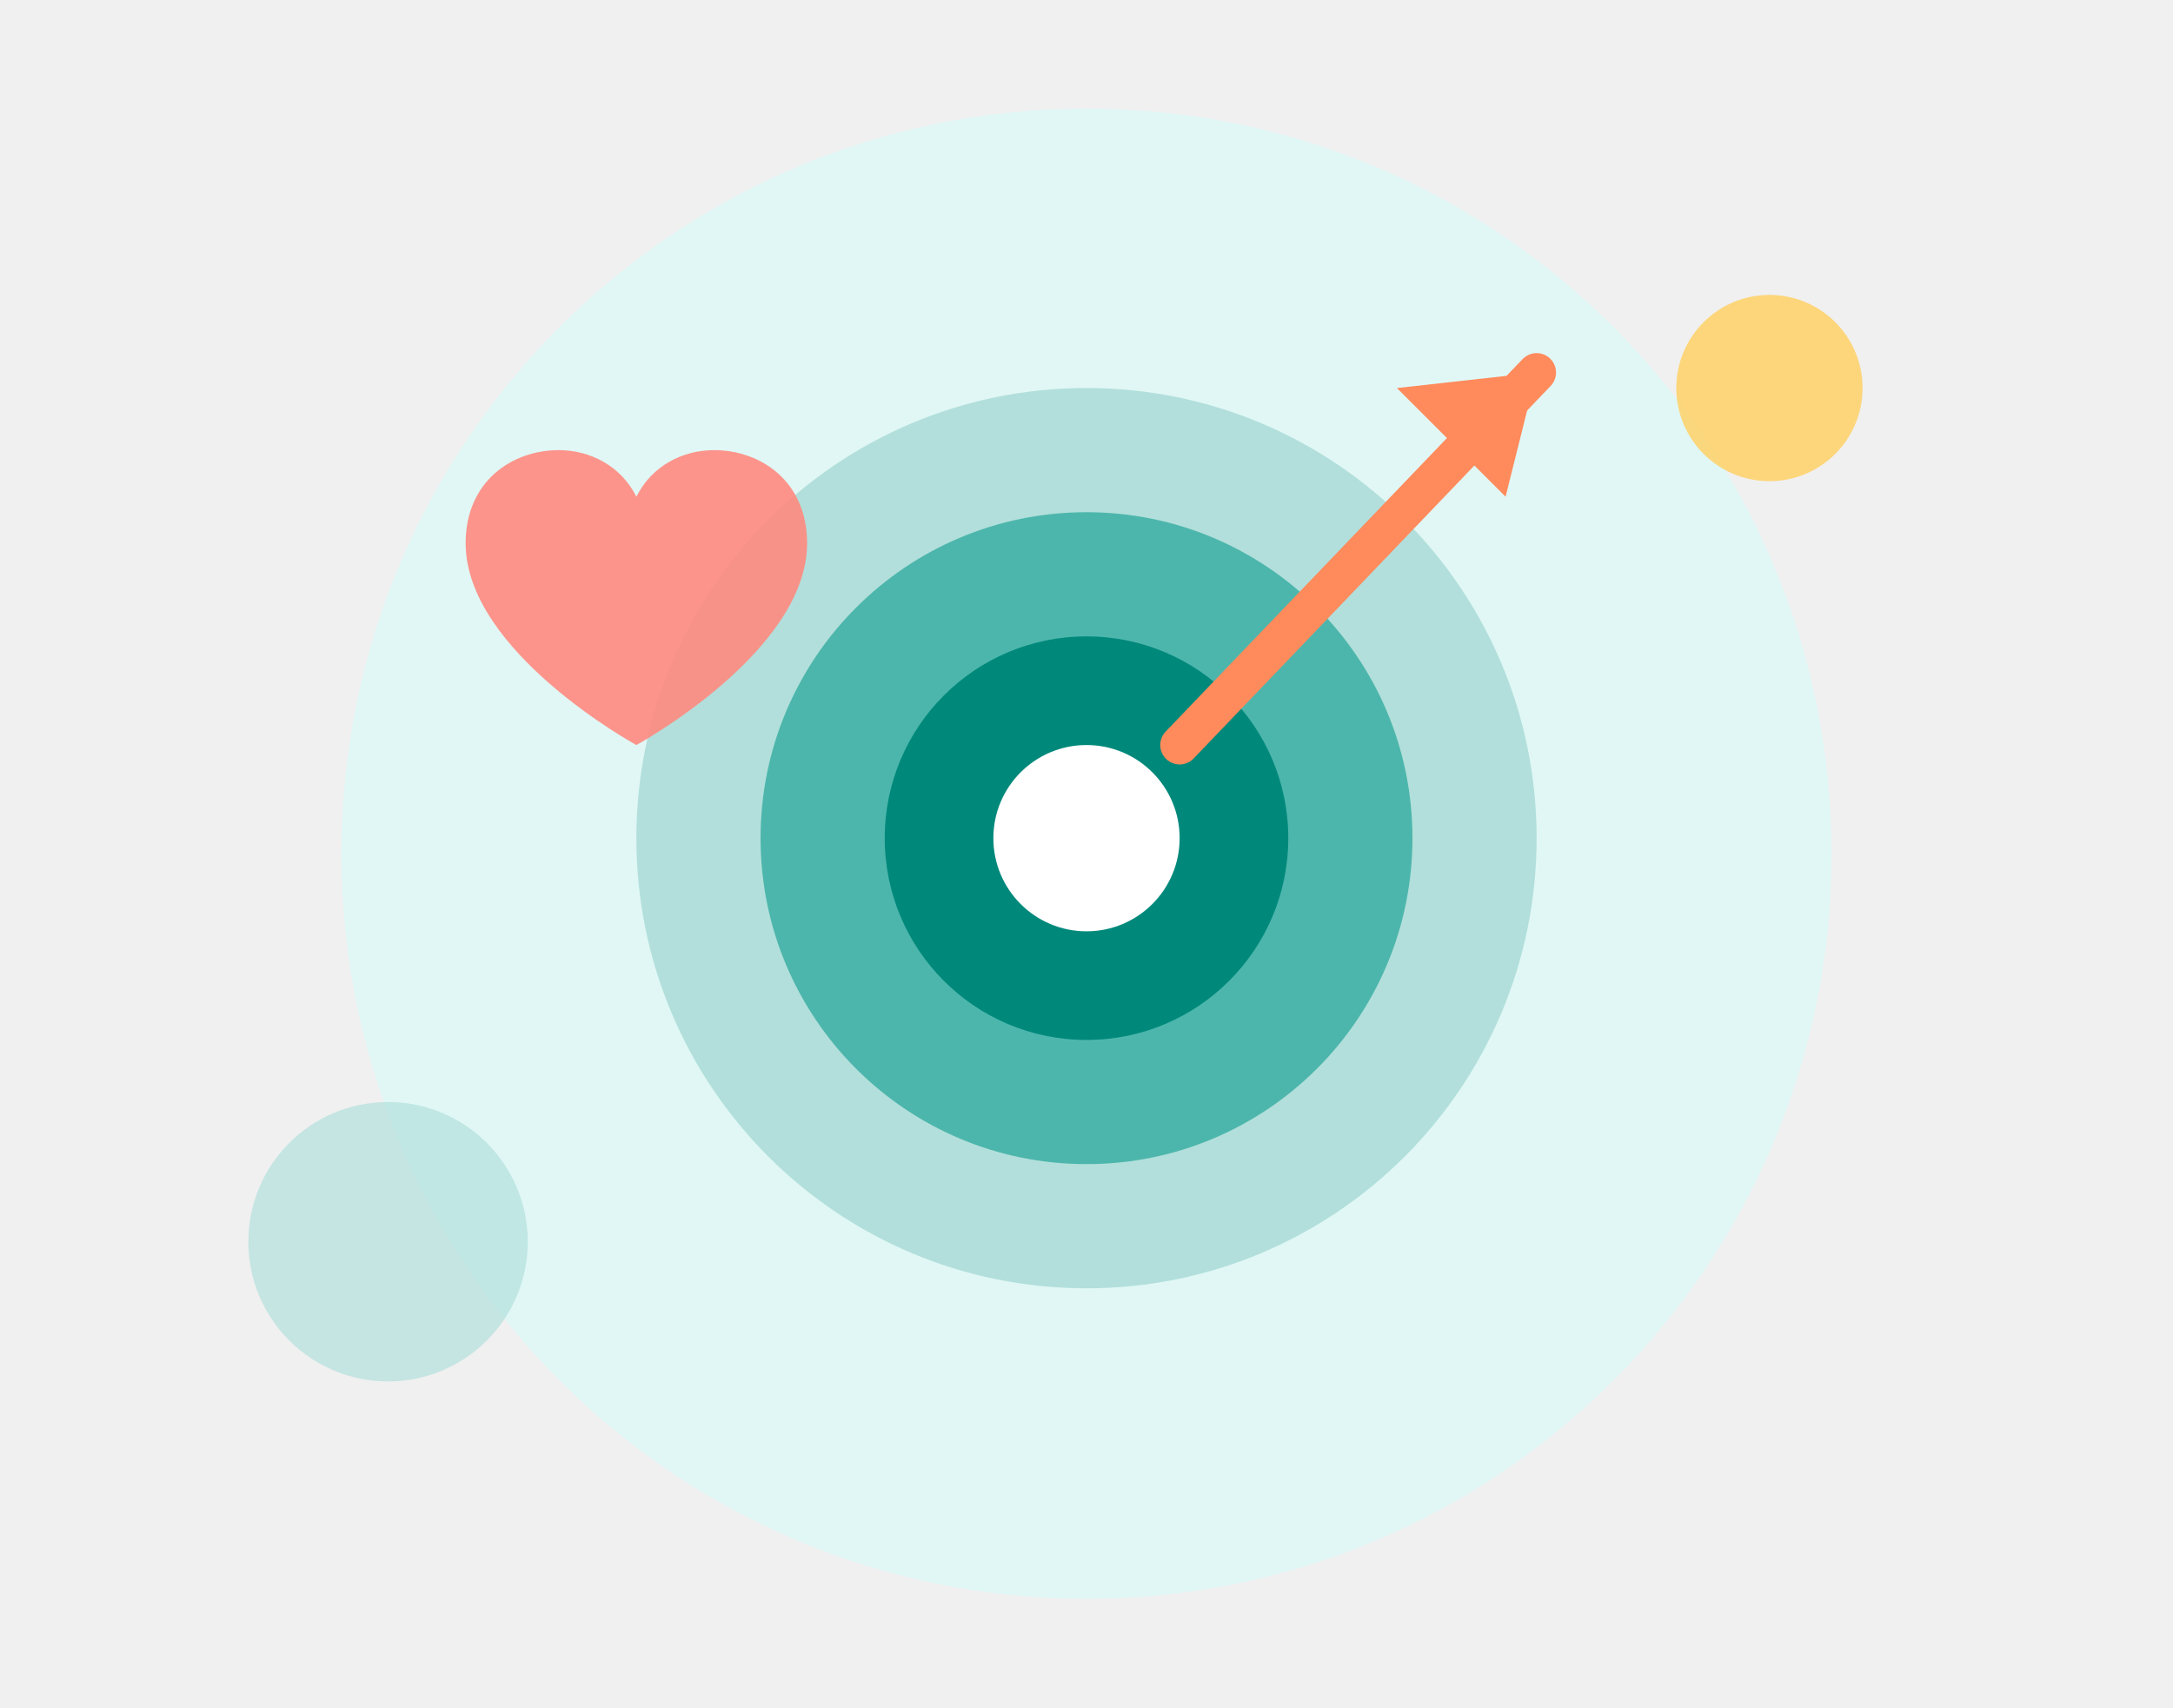
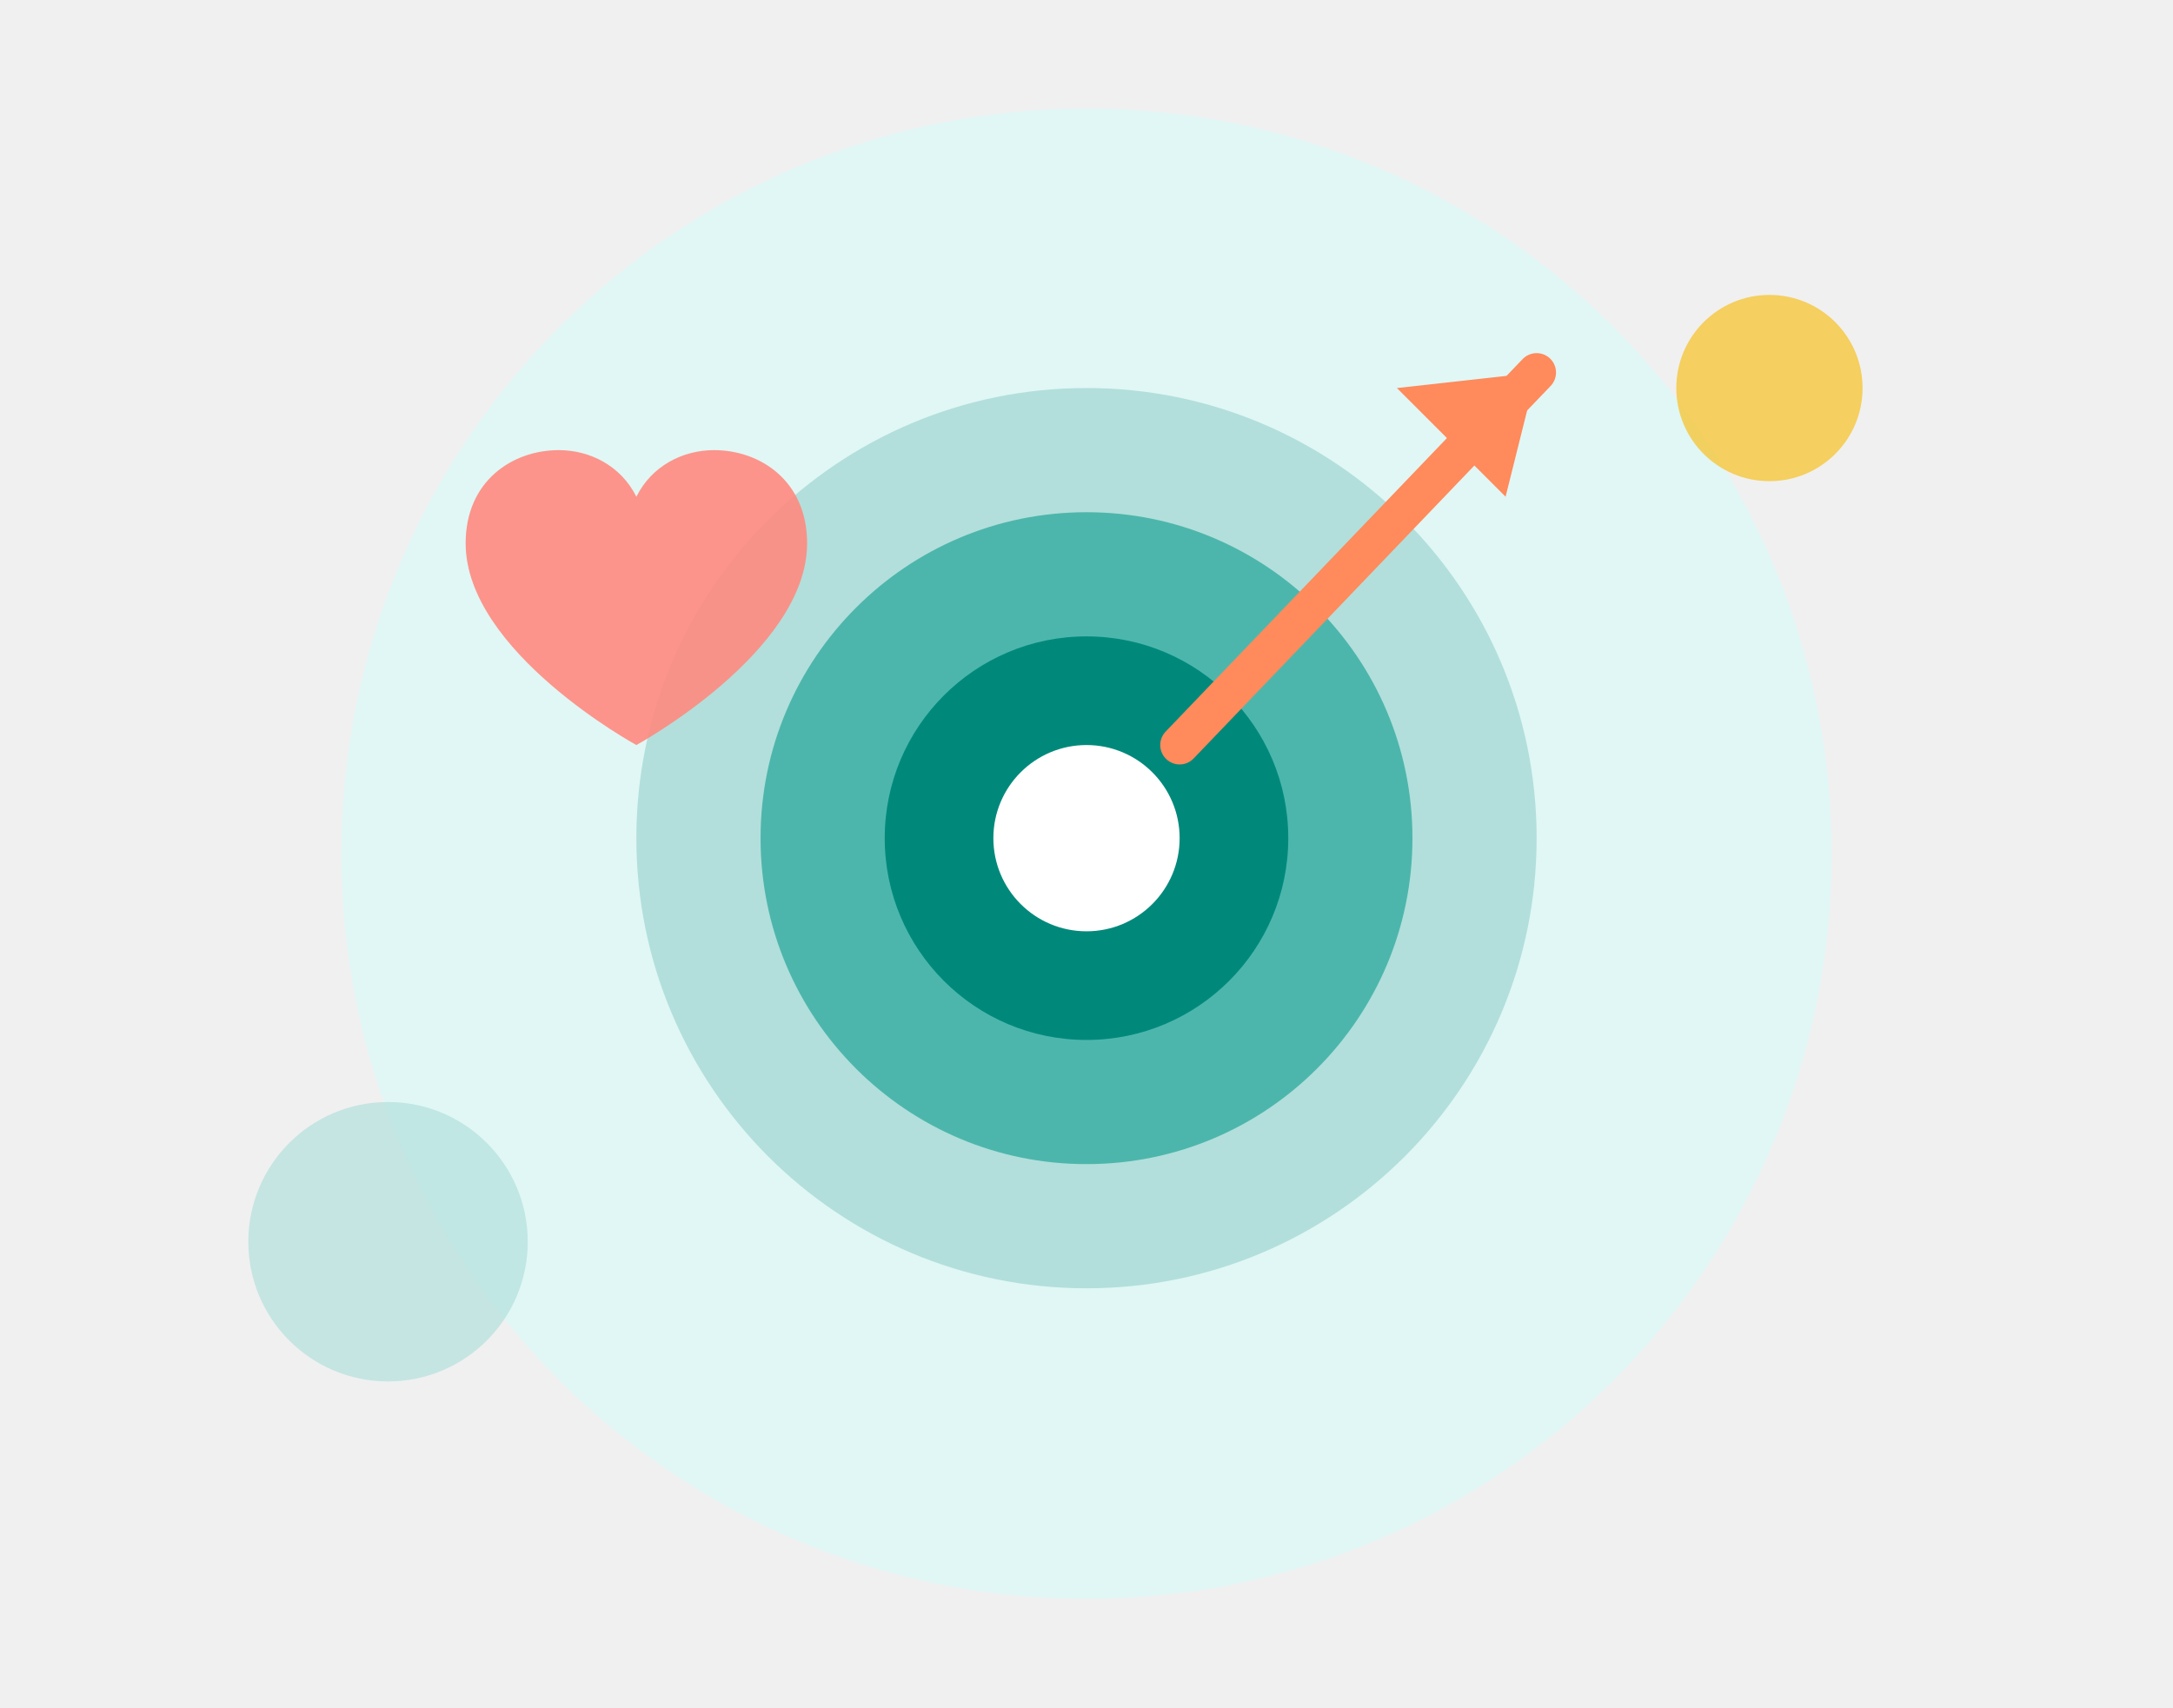
<svg xmlns="http://www.w3.org/2000/svg" viewBox="0 0 280 220" fill="none">
  <circle cx="140" cy="110" r="96" fill="#E0F7F5" />
  <circle cx="50" cy="160" r="18" fill="#B2DFDB" opacity="0.7" />
-   <circle cx="228" cy="50" r="12" fill="#FFD166" opacity="0.85" />
+   <circle cx="228" cy="50" r="12" fill="#F6C945" opacity="0.85" />
  <circle cx="140" cy="108" r="58" fill="#B2DFDB" />
  <circle cx="140" cy="108" r="42" fill="#4DB6AC" />
  <circle cx="140" cy="108" r="26" fill="#00897B" />
  <circle cx="140" cy="108" r="12" fill="#fff" />
  <path d="M198 48 L152 96" stroke="#FF8A5B" stroke-width="5" stroke-linecap="round" />
  <path d="M198 48l-18 2 14 14z" fill="#FF8A5B" />
  <path d="M60 70c0-8 6-12 12-12 4 0 8 2 10 6 2-4 6-6 10-6 6 0 12 4 12 12 0 14-22 26-22 26S60 84 60 70z" fill="#FF8A80" opacity="0.9" />
</svg>
